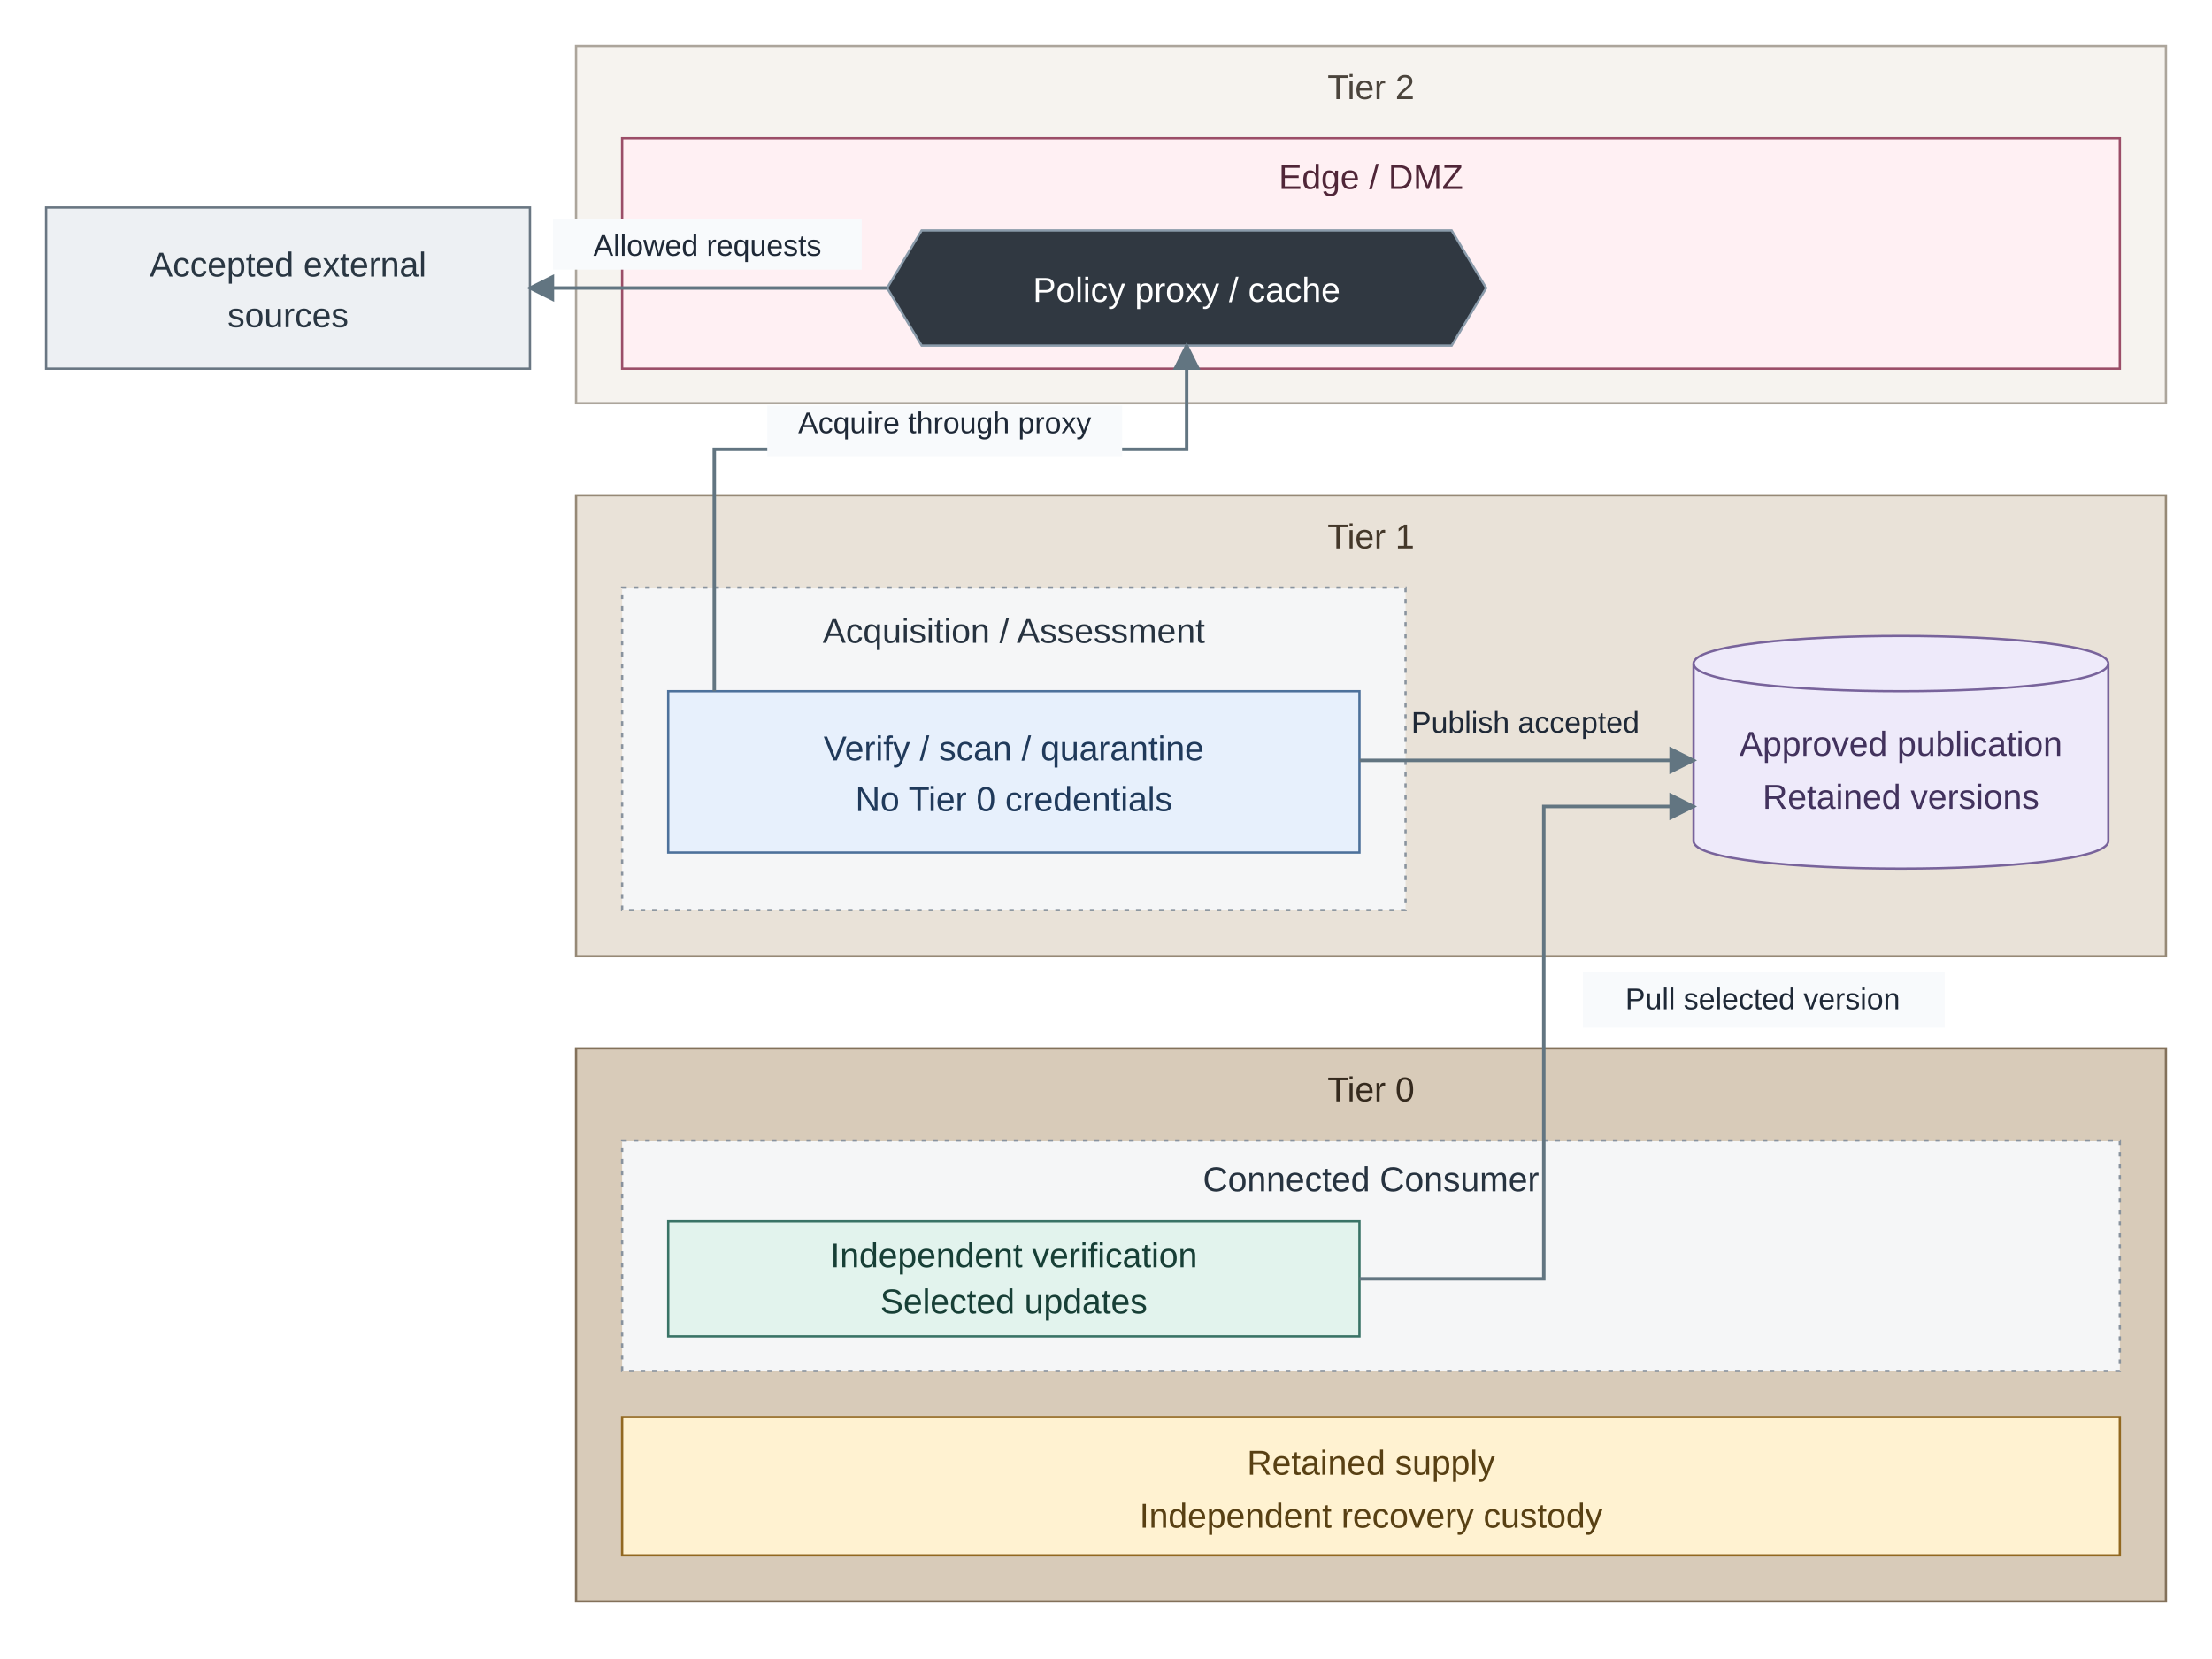
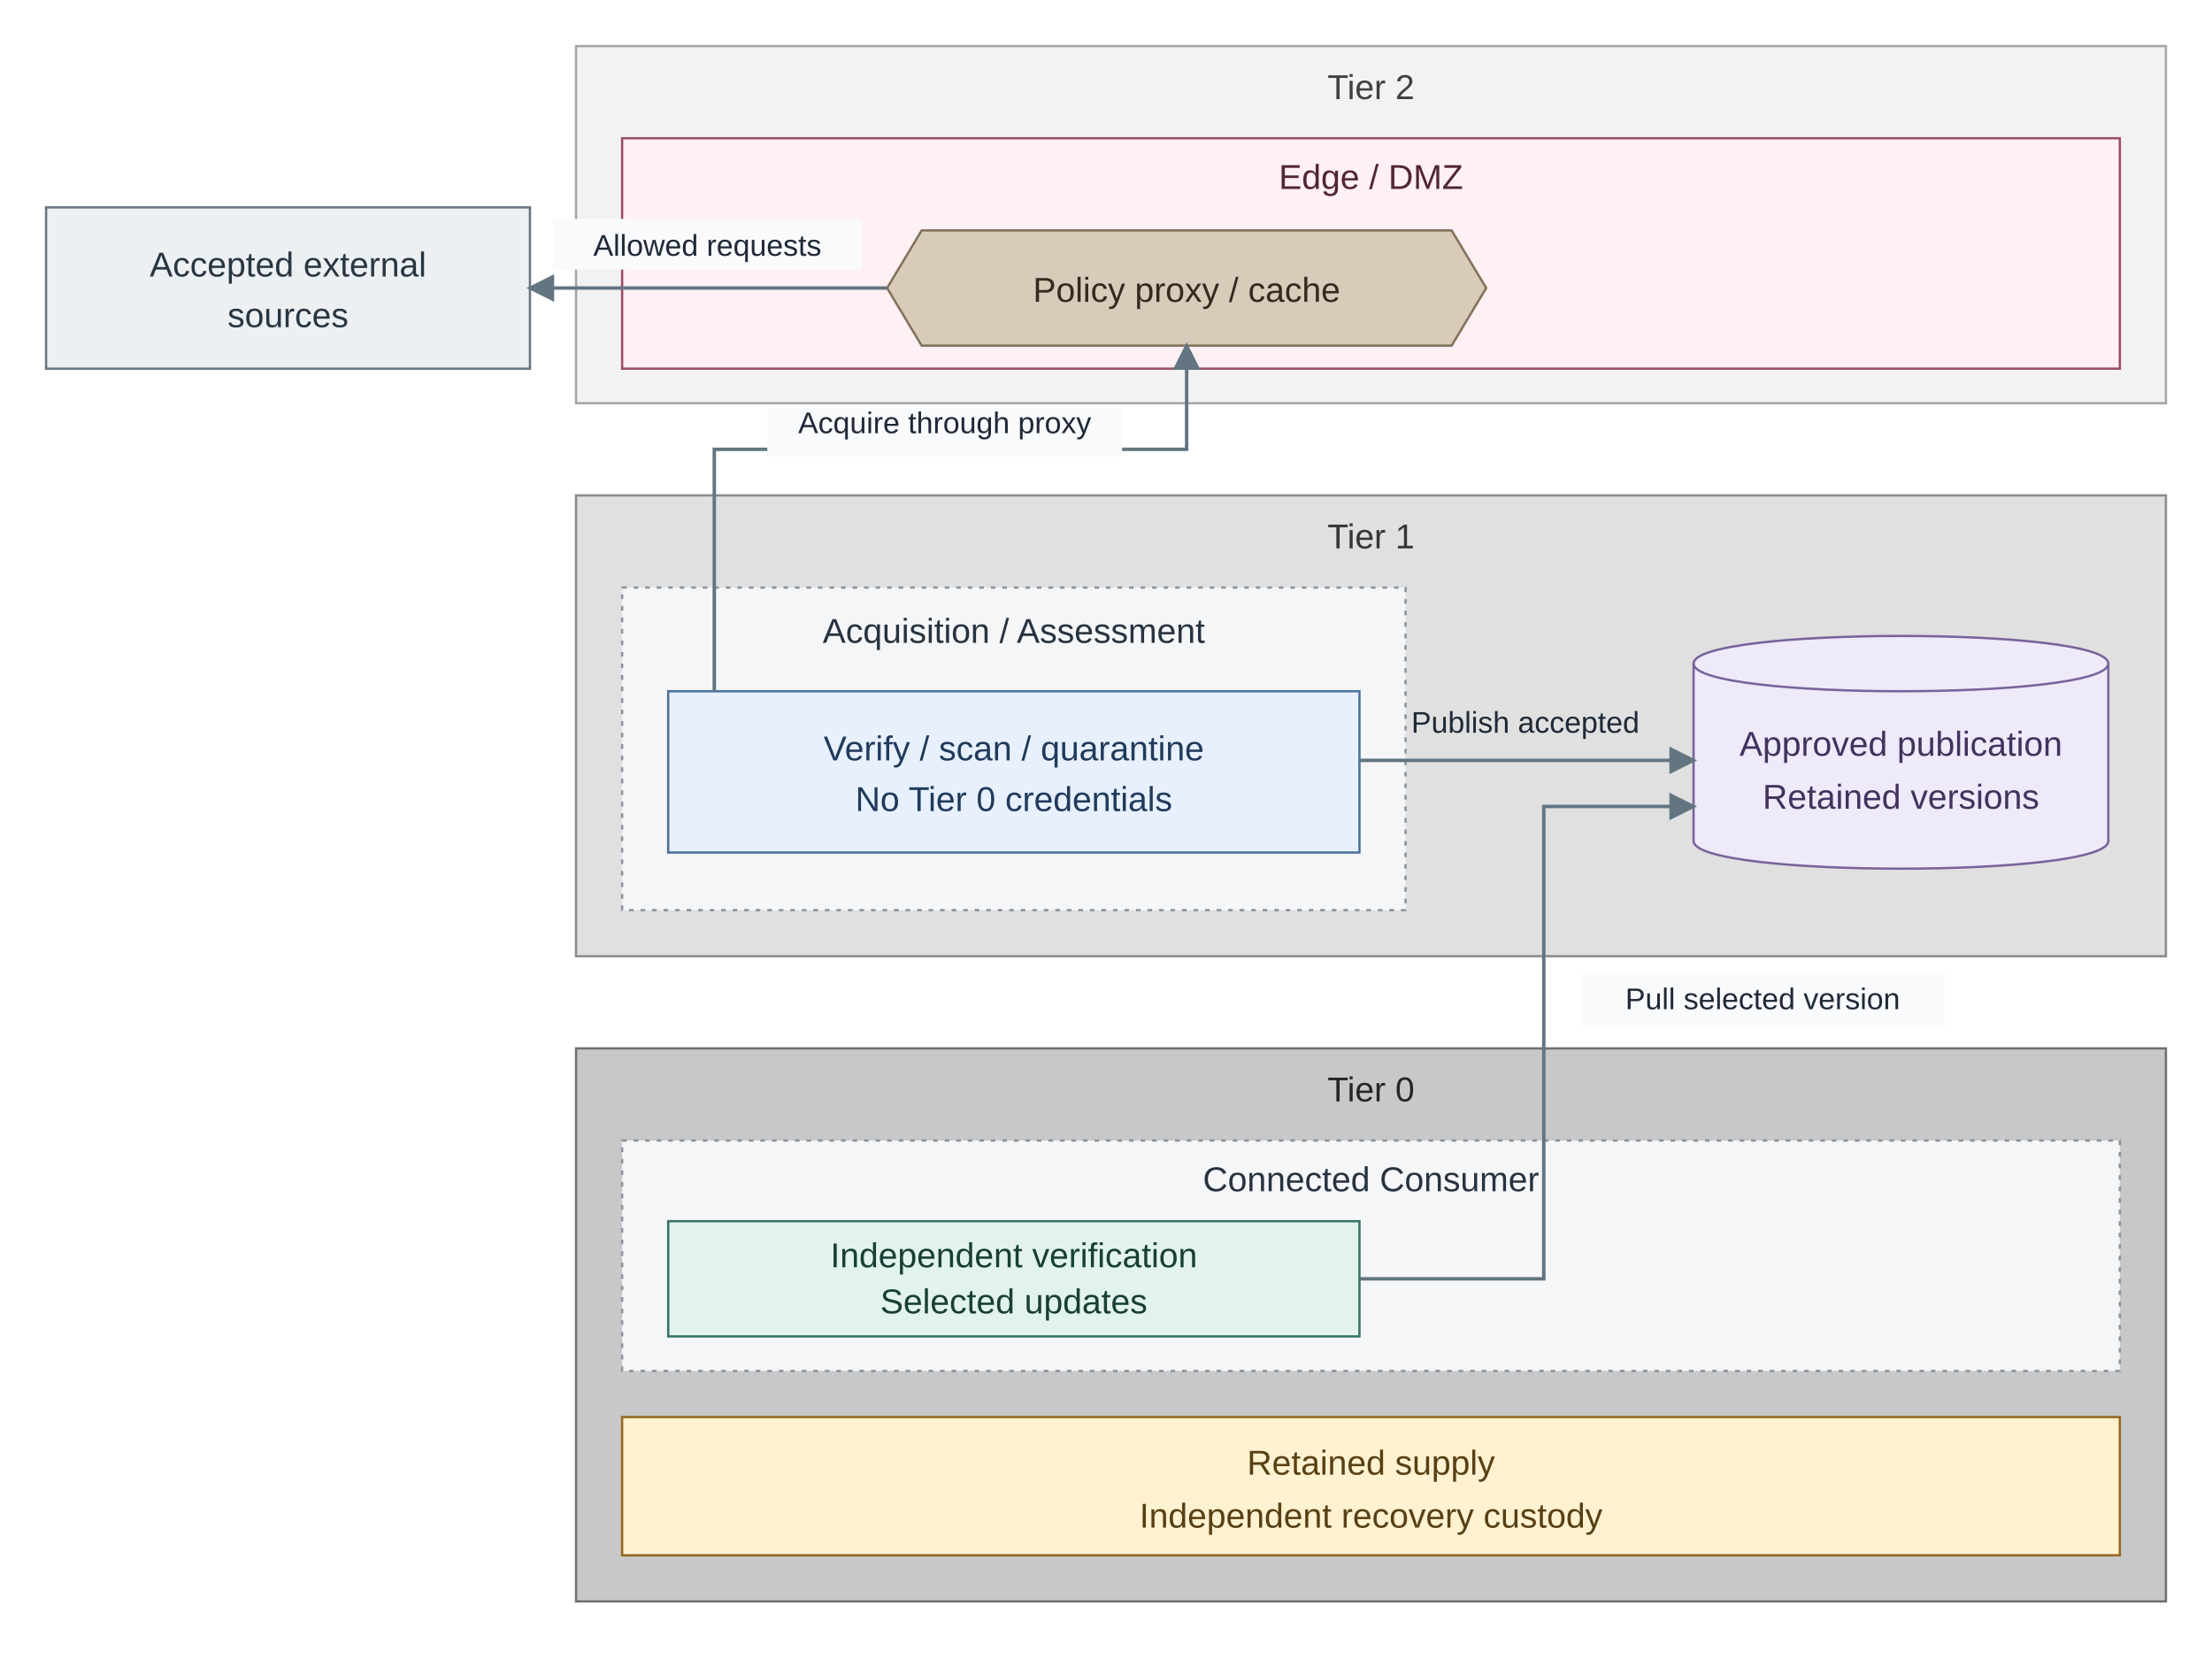
<svg xmlns="http://www.w3.org/2000/svg" width="960" height="720" viewBox="0 0 960 720" role="img" aria-labelledby="title description">
  <defs>
    <marker id="arrow" markerWidth="8" markerHeight="8" refX="7" refY="4" orient="auto">
      <path d="M0 0 L8 4 L0 8 Z" fill="#627581" />
    </marker>
    <style>
      svg { font: 15px Arial, sans-serif; }
      text { fill: currentColor; stroke: none; text-anchor: middle; }
-       .tier2 { fill: #f6f3ef; stroke: #aca59b; color: #4b443c; }
-       .tier1 { fill: #e9e2d8; stroke: #968976; color: #44382a; }
-       .tier0 { fill: #d8cbb9; stroke: #83715a; color: #352a1e; }
+       .tier2 { fill: #f2f2f2; stroke: #a6a6a6; color: #404040; }
+       .tier1 { fill: #e0e0e0; stroke: #8c8c8c; color: #363636; }
+       .tier0 { fill: #c8c8c8; stroke: #707070; color: #262626; }
      .zoneEdge { fill: #fff0f3; stroke: #9b4d67; color: #502638; }
      .group { fill: #f5f6f7; stroke: #89939e; color: #273340; stroke-dasharray: 2 3; }
-       .traffic { fill: #303841; stroke: #8a9baa; color: #ffffff; }
+       .traffic { fill: #d8cbb9; stroke: #83715a; color: #352a1e; }
      .services { fill: #e7f0fc; stroke: #4d719b; color: #203a5b; }
      .control { fill: #e2f3ed; stroke: #397366; color: #173f36; }
      .data { fill: #eeeafa; stroke: #78639b; color: #42325d; }
      .custody { fill: #fff2d1; stroke: #926820; color: #584013; }
      .actor { fill: #edf0f3; stroke: #697682; color: #293642; }
      .tier2, .tier1, .tier0, .zoneEdge, .traffic, .services, .control, .data, .custody, .actor { stroke-dasharray: none; }
      .connection { fill: none; stroke: #627581; stroke-width: 1.5; stroke-dasharray: none; marker-end: url(#arrow); }
      .edge-label { fill: #1f2937; font-size: 13px; }
    </style>
  </defs>
  <g id="T2" class="tier2">
    <rect x="250" y="20" width="690" height="155" />
    <text x="595" y="43">Tier 2</text>
    <g id="DMZ" class="zoneEdge">
      <rect x="270" y="60" width="650" height="100" />
      <text x="595" y="82">Edge / DMZ</text>
      <g id="Proxy" class="traffic">
        <polygon points="400,100 630,100 645,125 630,150 400,150 385,125" />
        <text x="515" y="131">Policy proxy / cache</text>
      </g>
    </g>
  </g>
  <g id="T1" class="tier1">
    <rect x="250" y="215" width="690" height="200" />
    <text x="595" y="238">Tier 1</text>
    <g id="Intake" class="group">
      <rect x="270" y="255" width="340" height="140" />
      <text x="440" y="279">Acquisition / Assessment</text>
      <g id="Worker" class="services">
        <rect x="290" y="300" width="300" height="70" />
        <text x="440" y="330">Verify / scan / quarantine</text>
        <text x="440" y="352">No Tier 0 credentials</text>
      </g>
    </g>
    <g id="Supply" class="data">
      <path d="M735 288 C735 272 915 272 915 288 L915 365 C915 381 735 381 735 365 Z" />
      <path d="M735 288 C735 304 915 304 915 288" fill="none" />
      <text x="825" y="328">Approved publication</text>
      <text x="825" y="351">Retained versions</text>
    </g>
    <path class="connection" data-from="Worker" data-to="Supply" d="M590 330 L735 330" />
    <text x="662" y="318" class="edge-label">Publish accepted</text>
  </g>
  <g id="T0" class="tier0">
    <rect x="250" y="455" width="690" height="240" />
    <text x="595" y="478">Tier 0</text>
    <g id="Connected" class="group">
      <rect x="270" y="495" width="650" height="100" />
      <text x="595" y="517">Connected Consumer</text>
      <g id="Consumer" class="control">
        <rect x="290" y="530" width="300" height="50" />
        <text x="440" y="550">Independent verification</text>
        <text x="440" y="570">Selected updates</text>
      </g>
    </g>
    <g id="Retained" class="custody">
      <rect x="270" y="615" width="650" height="60" />
      <text x="595" y="640">Retained supply</text>
      <text x="595" y="663">Independent recovery custody</text>
    </g>
  </g>
  <g id="Sources" class="actor">
    <rect x="20" y="90" width="210" height="70" />
    <text x="125" y="120">Accepted external</text>
    <text x="125" y="142">sources</text>
  </g>
  <path class="connection" data-from="Proxy" data-to="Sources" d="M385 125 L230 125" />
  <rect x="240" y="95" width="134" height="22" fill="#f8fafc" stroke="none" />
  <text x="307" y="111" class="edge-label">Allowed requests</text>
  <path class="connection" data-from="Worker" data-to="Proxy" d="M310 300 L310 195 L515 195 L515 150" />
  <rect x="333" y="176" width="154" height="22" fill="#f8fafc" stroke="none" />
  <text x="410" y="188" class="edge-label">Acquire through proxy</text>
  <path class="connection" data-from="Consumer" data-to="Supply" d="M590 555 L670 555 L670 350 L735 350" />
  <rect x="687" y="422" width="157" height="24" fill="#f8fafc" stroke="none" />
  <text x="765" y="438" class="edge-label">Pull selected version</text>
</svg>
